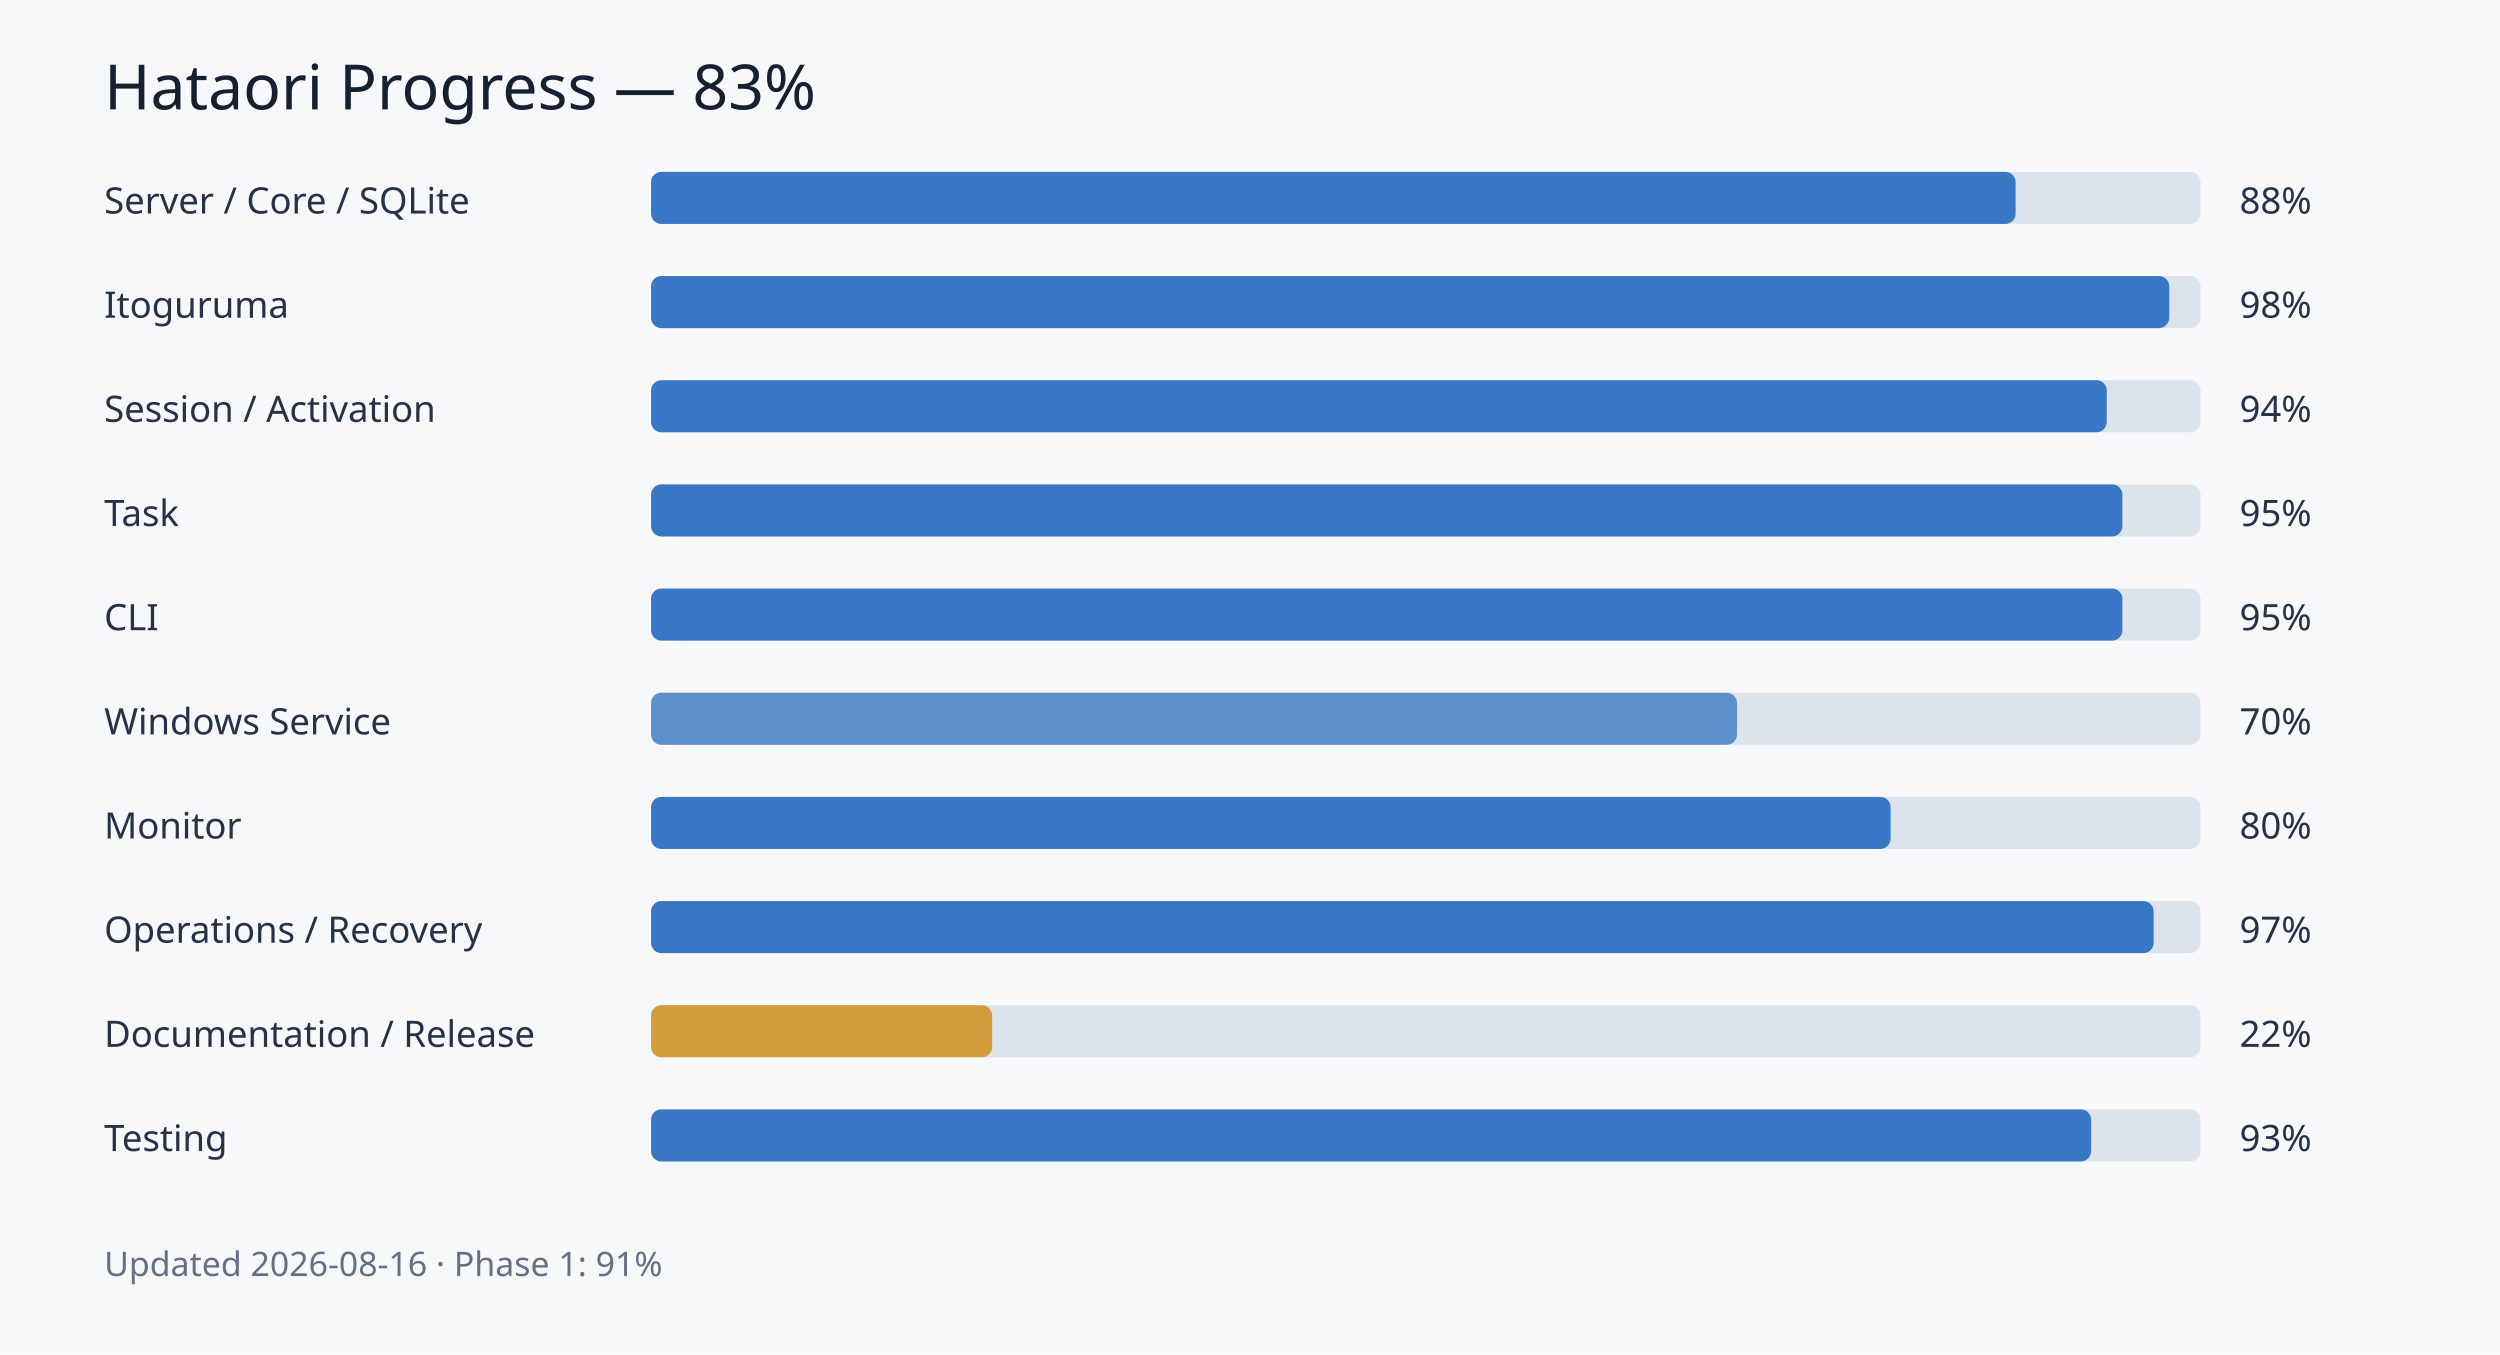
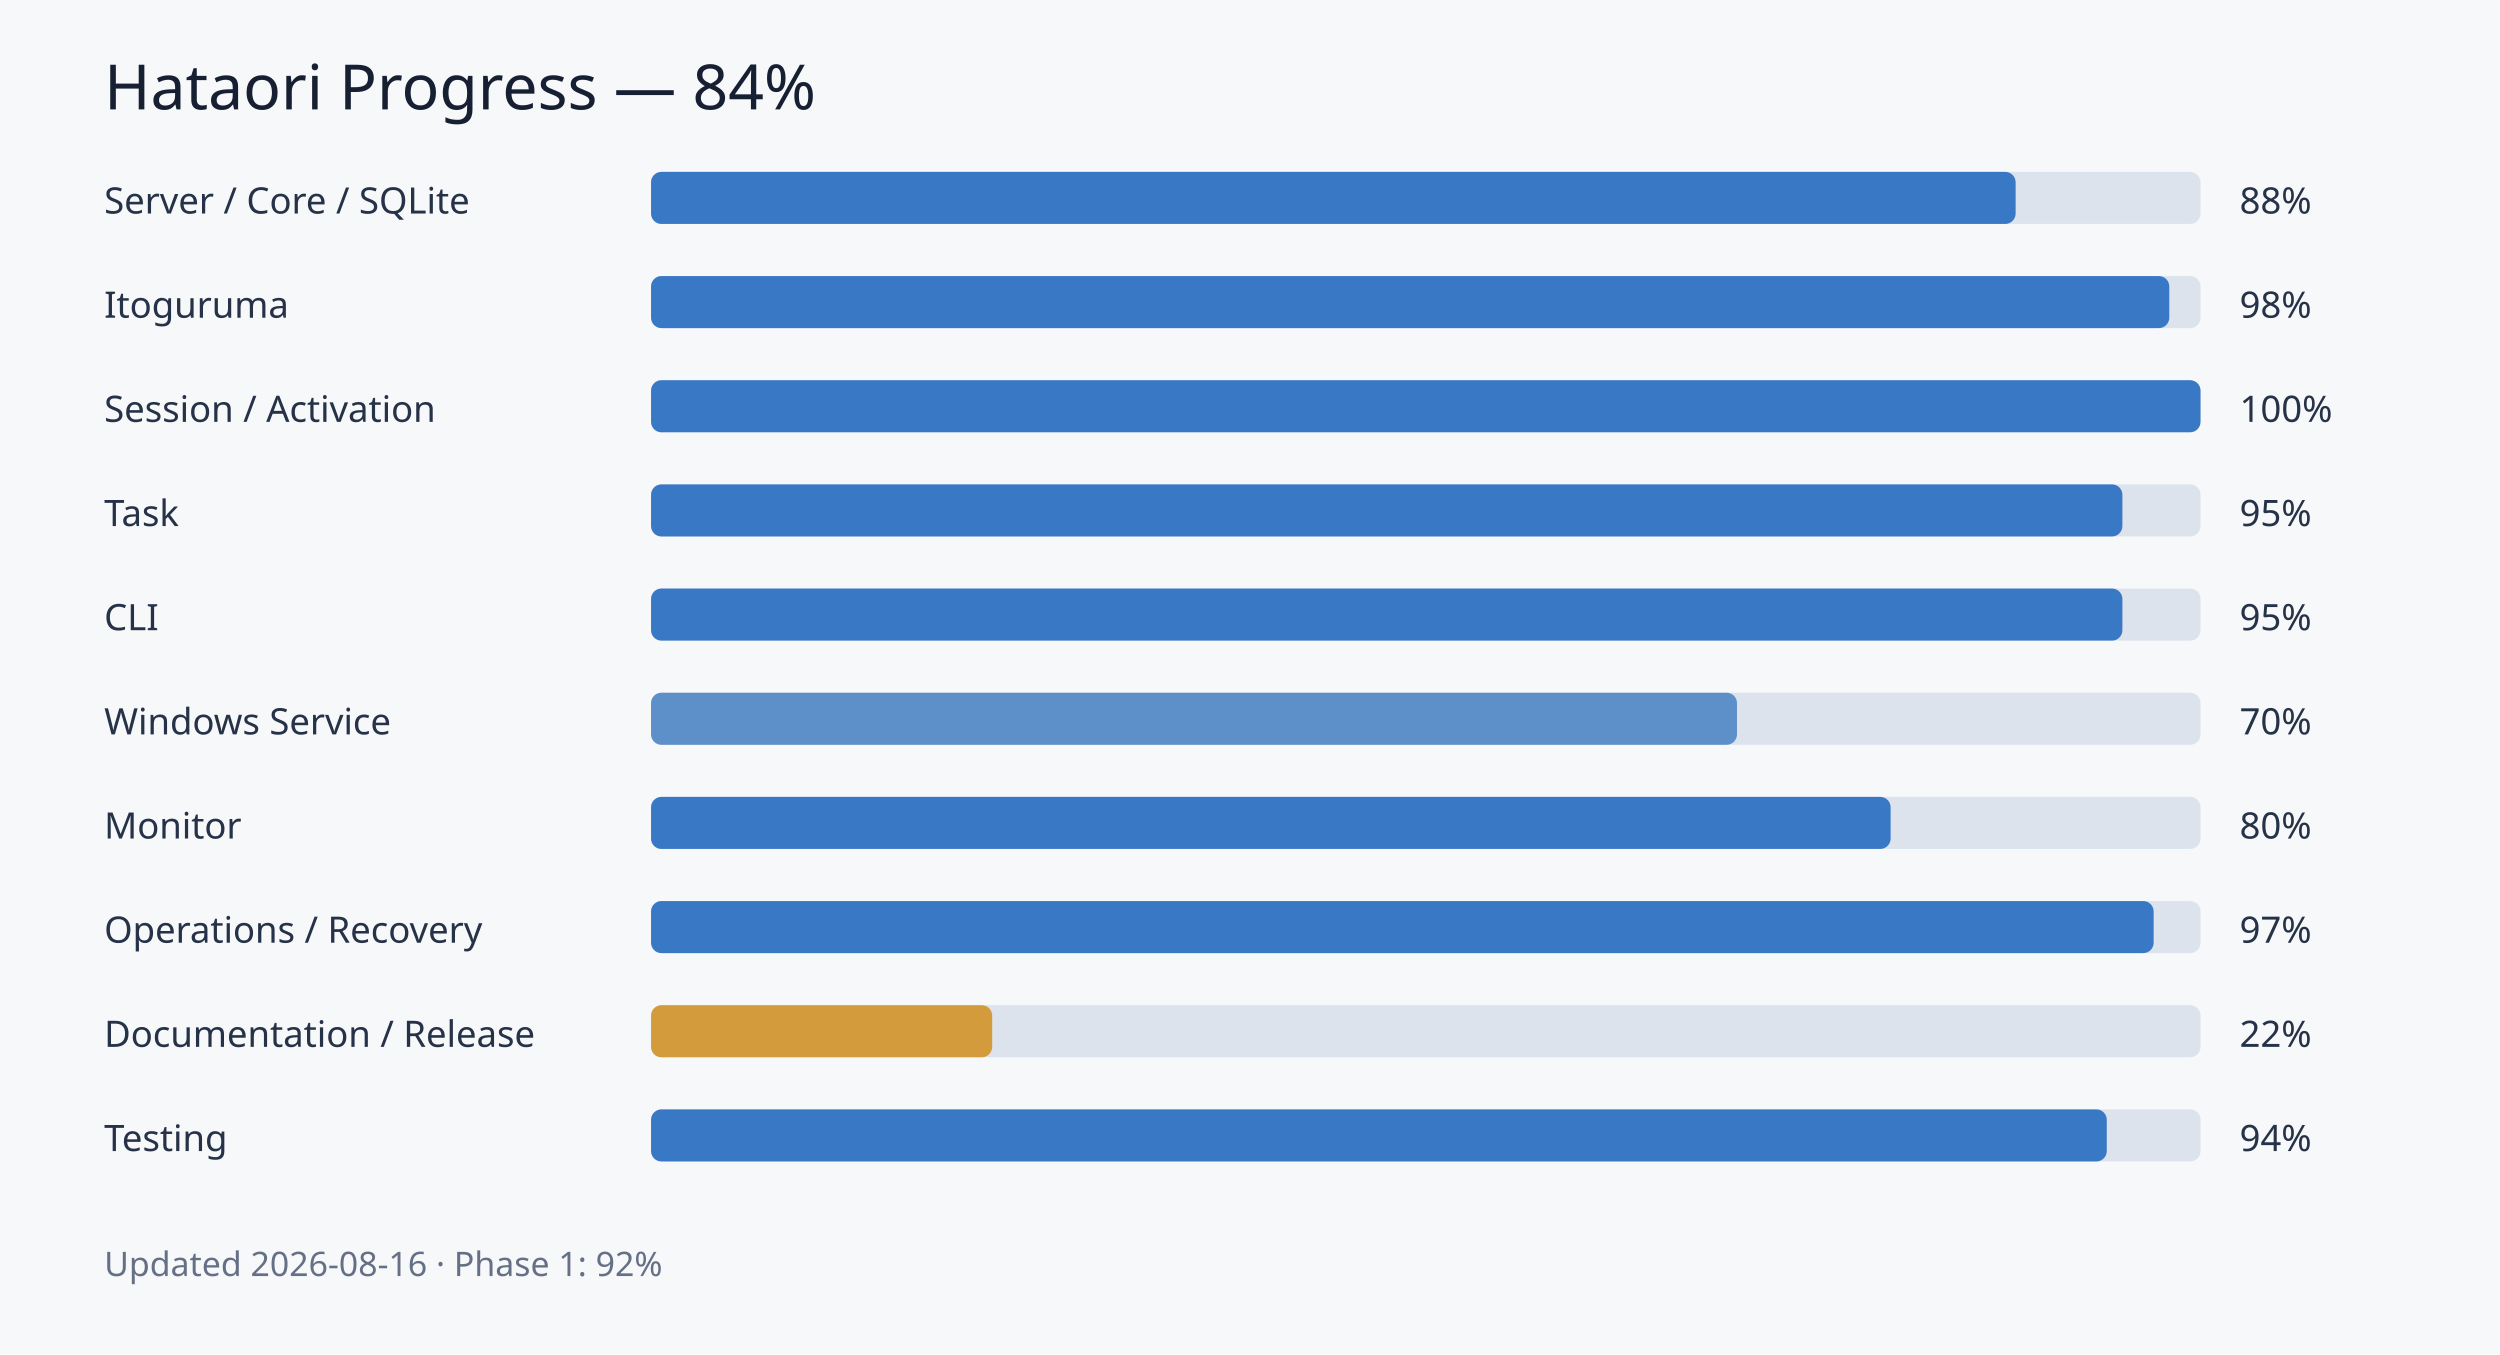
<svg xmlns="http://www.w3.org/2000/svg" width="960" height="520" viewBox="0 0 960 520">
  <rect width="960" height="520" fill="#f7f8fa" />
-   <text x="40" y="42" font-family="Segoe UI, sans-serif" font-size="24" fill="#172033">Hataori Progress — 83%</text>
+   <text x="40" y="42" font-family="Segoe UI, sans-serif" font-size="24" fill="#172033">Hataori Progress — 84%</text>
  <g font-family="Segoe UI, sans-serif" font-size="14" fill="#263247">
    <text x="40" y="82">Server / Core / SQLite</text>
    <rect x="250" y="66" width="595" height="20" rx="4" fill="#dce3ed" />
    <rect x="250" y="66" width="524" height="20" rx="4" fill="#3978c5" />
    <text x="860" y="82">88%</text>
    <text x="40" y="122">Itoguruma</text>
    <rect x="250" y="106" width="595" height="20" rx="4" fill="#dce3ed" />
    <rect x="250" y="106" width="583" height="20" rx="4" fill="#3978c5" />
    <text x="860" y="122">98%</text>
    <text x="40" y="162">Session / Activation</text>
    <rect x="250" y="146" width="595" height="20" rx="4" fill="#dce3ed" />
-     <rect x="250" y="146" width="559" height="20" rx="4" fill="#3978c5" />
-     <text x="860" y="162">94%</text>
+     <rect x="250" y="146" width="595" height="20" rx="4" fill="#3978c5" />
+     <text x="860" y="162">100%</text>
    <text x="40" y="202">Task</text>
    <rect x="250" y="186" width="595" height="20" rx="4" fill="#dce3ed" />
    <rect x="250" y="186" width="565" height="20" rx="4" fill="#3978c5" />
    <text x="860" y="202">95%</text>
    <text x="40" y="242">CLI</text>
    <rect x="250" y="226" width="595" height="20" rx="4" fill="#dce3ed" />
    <rect x="250" y="226" width="565" height="20" rx="4" fill="#3978c5" />
    <text x="860" y="242">95%</text>
    <text x="40" y="282">Windows Service</text>
    <rect x="250" y="266" width="595" height="20" rx="4" fill="#dce3ed" />
    <rect x="250" y="266" width="417" height="20" rx="4" fill="#5d8fc8" />
    <text x="860" y="282">70%</text>
    <text x="40" y="322">Monitor</text>
    <rect x="250" y="306" width="595" height="20" rx="4" fill="#dce3ed" />
    <rect x="250" y="306" width="476" height="20" rx="4" fill="#3978c5" />
    <text x="860" y="322">80%</text>
    <text x="40" y="362">Operations / Recovery</text>
    <rect x="250" y="346" width="595" height="20" rx="4" fill="#dce3ed" />
    <rect x="250" y="346" width="577" height="20" rx="4" fill="#3978c5" />
    <text x="860" y="362">97%</text>
    <text x="40" y="402">Documentation / Release</text>
    <rect x="250" y="386" width="595" height="20" rx="4" fill="#dce3ed" />
    <rect x="250" y="386" width="131" height="20" rx="4" fill="#d39b3b" />
    <text x="860" y="402">22%</text>
    <text x="40" y="442">Testing</text>
    <rect x="250" y="426" width="595" height="20" rx="4" fill="#dce3ed" />
-     <rect x="250" y="426" width="553" height="20" rx="4" fill="#3978c5" />
-     <text x="860" y="442">93%</text>
+     <rect x="250" y="426" width="559" height="20" rx="4" fill="#3978c5" />
+     <text x="860" y="442">94%</text>
  </g>
-   <text x="40" y="490" font-family="Segoe UI, sans-serif" font-size="13" fill="#657087">Updated 2026-08-16 · Phase 1: 91%</text>
+   <text x="40" y="490" font-family="Segoe UI, sans-serif" font-size="13" fill="#657087">Updated 2026-08-16 · Phase 1: 92%</text>
</svg>
